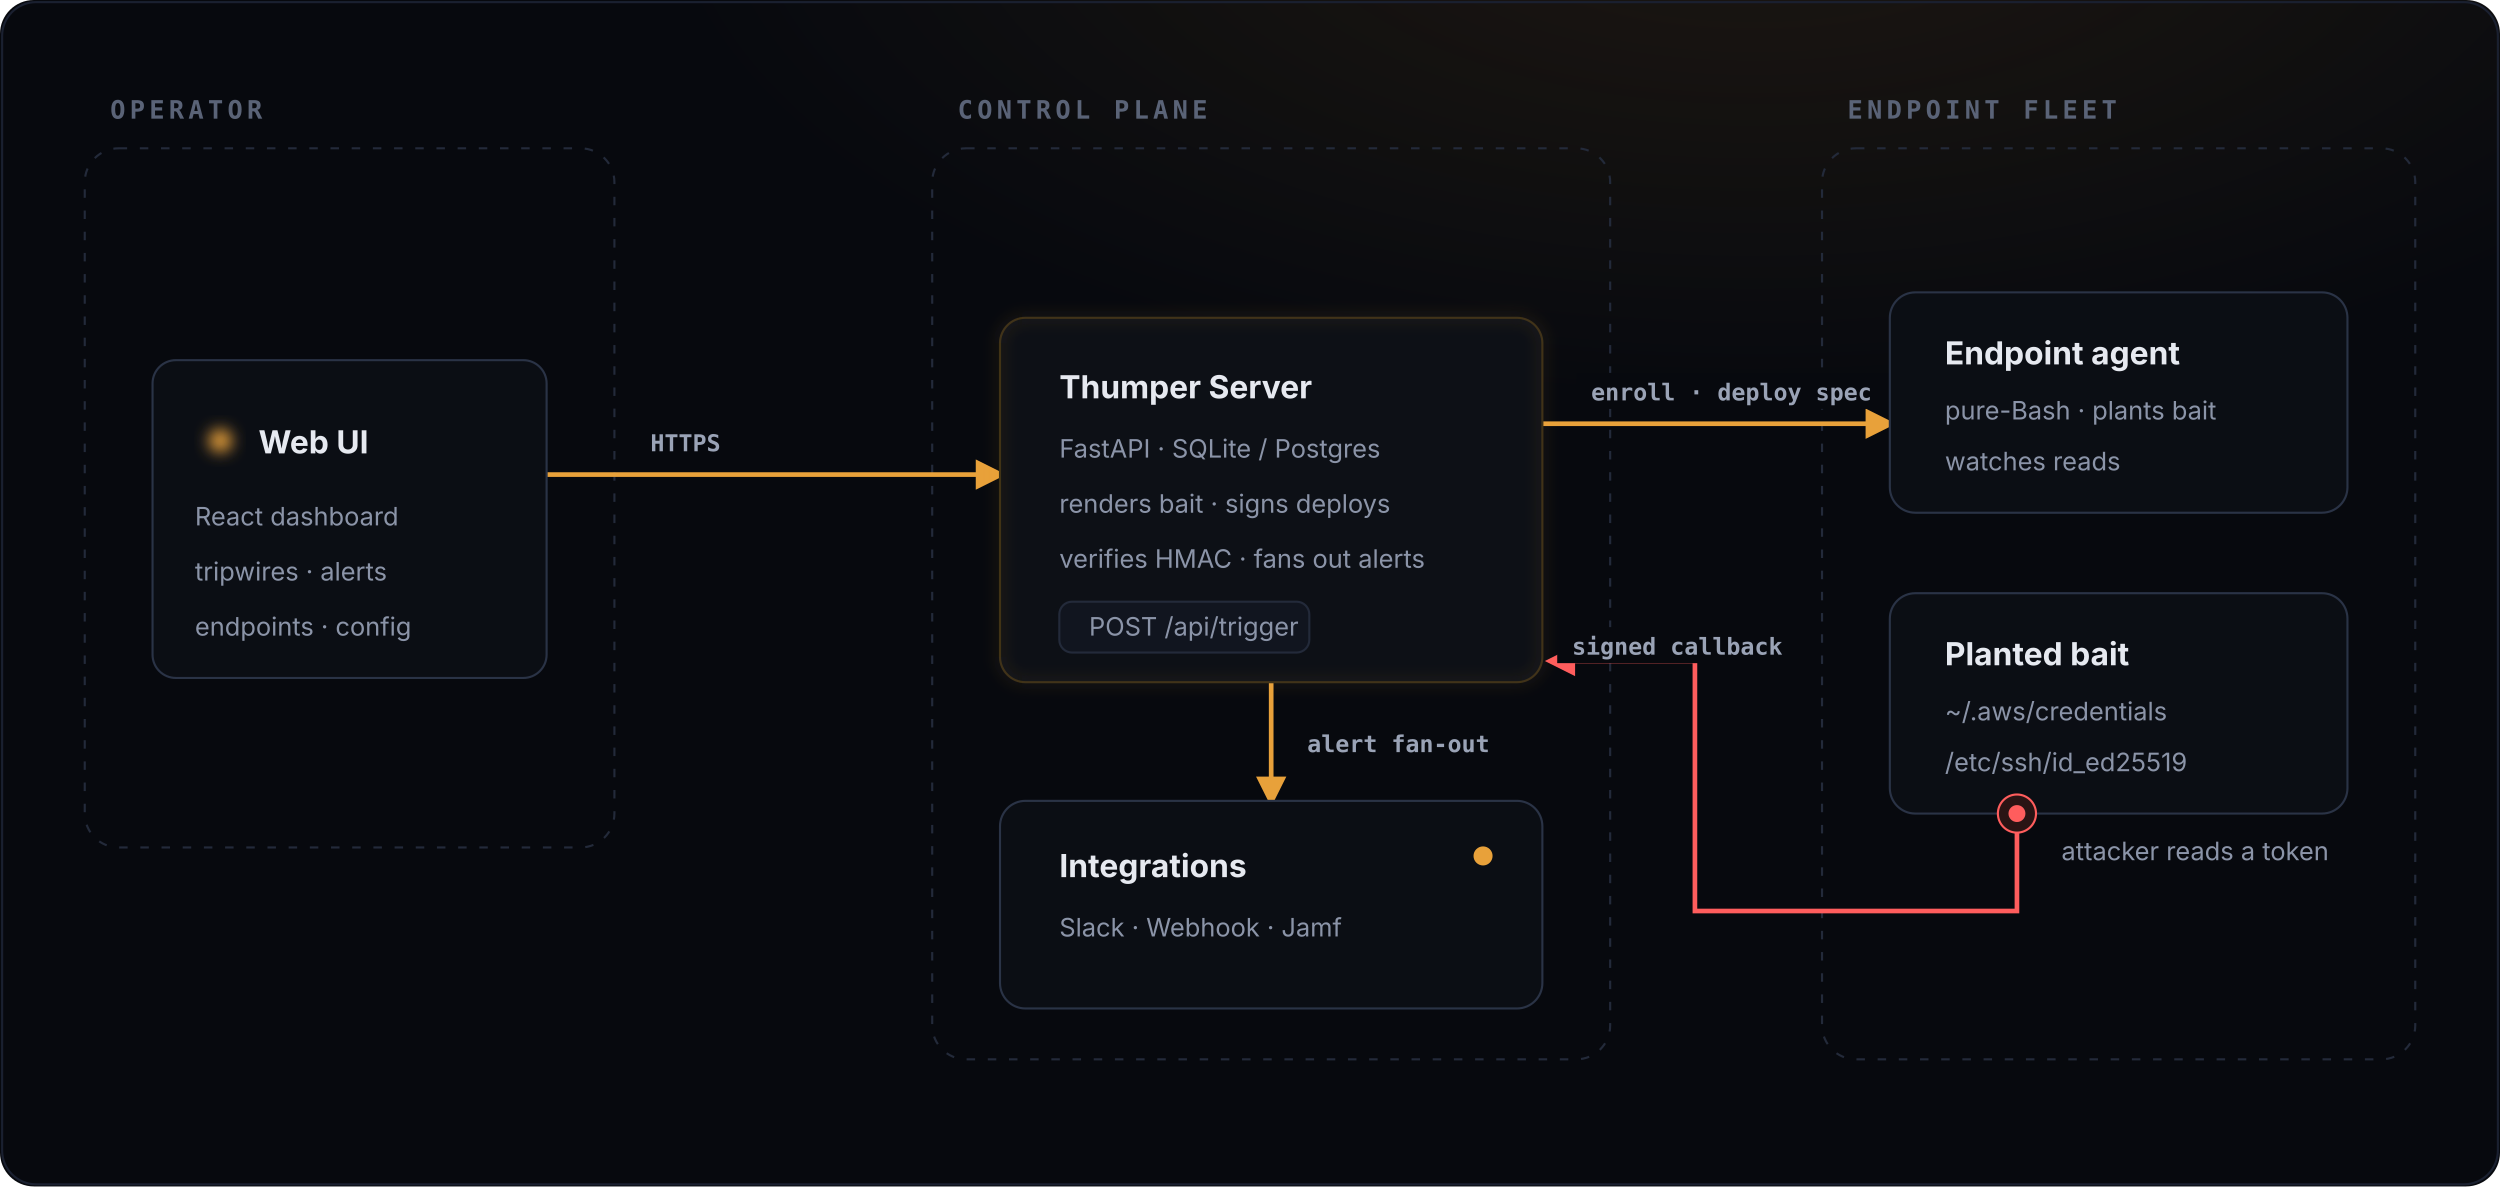
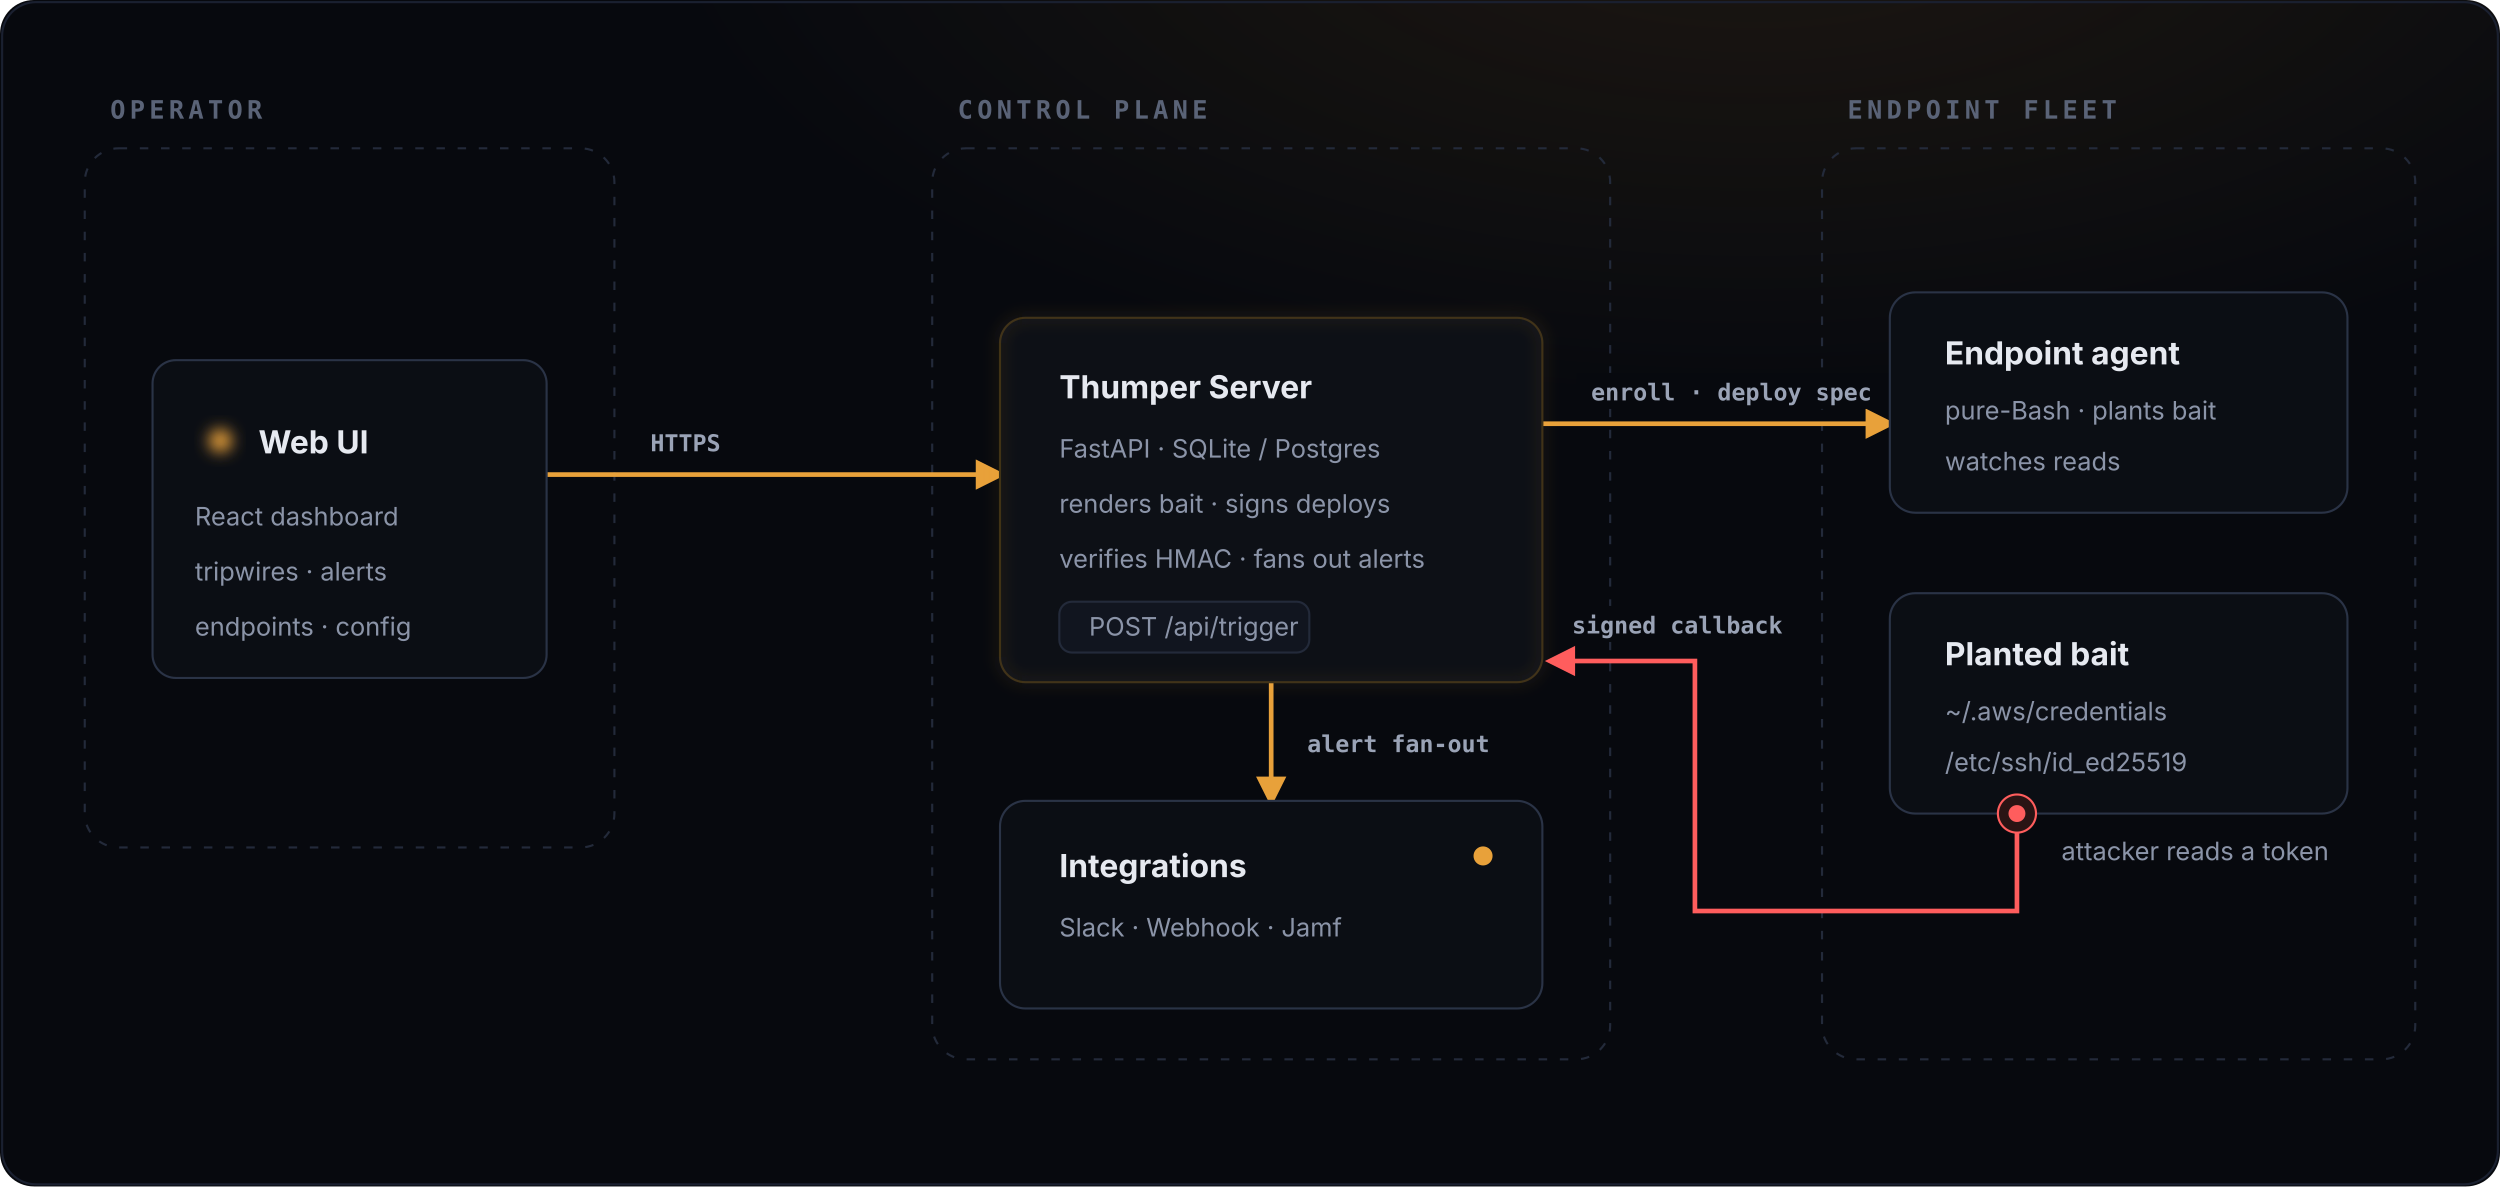
<svg xmlns="http://www.w3.org/2000/svg" viewBox="0 0 1180 560" width="1180" height="560" font-family="Inter, -apple-system, system-ui, sans-serif">
  <defs>
    <radialGradient id="bgGlow" cx="70%" cy="-10%" r="80%">
      <stop offset="0" stop-color="#e8a13a" stop-opacity="0.10" />
      <stop offset="55%" stop-color="#e8a13a" stop-opacity="0" />
    </radialGradient>
    <filter id="glow" x="-60%" y="-60%" width="220%" height="220%">
      <feGaussianBlur stdDeviation="3.4" />
    </filter>
    <marker id="arr" viewBox="0 0 10 10" refX="8" refY="5" markerWidth="6.5" markerHeight="6.5" orient="auto-start-reverse">
      <path d="M0 0 L10 5 L0 10 z" fill="#e8a13a" />
    </marker>
    <marker id="arrR" viewBox="0 0 10 10" refX="8" refY="5" markerWidth="6.5" markerHeight="6.5" orient="auto-start-reverse">
      <path d="M0 0 L10 5 L0 10 z" fill="#ff5d5d" />
    </marker>
    <style>
      .zone{fill:none;stroke:#232a3a;stroke-dasharray:4 6}
      .zlabel{fill:#5a6377;font:600 12px ui-monospace,Menlo,monospace;letter-spacing:2px}
      .node{fill:#0b0e14;stroke:#2a3346}
      .node-amber{fill:#0d1016;stroke:#3a2e16}
      .ntitle{fill:#e6e9f0;font:700 15px Inter,system-ui,sans-serif}
      .nsub{fill:#8b94a8;font:12px Inter,system-ui,sans-serif}
      .amber{fill:#e8a13a}
      .link{stroke:#e8a13a;stroke-width:2.2;fill:none}
      .danger{stroke:#ff5d5d;stroke-width:2.2;fill:none}
      .lbl-bg{fill:#07090e}
      .llabel{fill:#9aa3b6;font:600 11px ui-monospace,Menlo,monospace}
    </style>
  </defs>
  <rect x="0" y="0" width="1180" height="560" rx="16" fill="#07090e" />
  <rect x="0" y="0" width="1180" height="560" rx="16" fill="url(#bgGlow)" />
  <rect x="1" y="1" width="1178" height="558" rx="16" fill="none" stroke="#1a2030" />
  <rect class="zone" x="40" y="70" width="250" height="330" rx="16" />
  <text class="zlabel" x="52" y="56">OPERATOR</text>
  <rect class="zone" x="440" y="70" width="320" height="430" rx="16" />
  <text class="zlabel" x="452" y="56">CONTROL PLANE</text>
  <rect class="zone" x="860" y="70" width="280" height="430" rx="16" />
  <text class="zlabel" x="872" y="56">ENDPOINT FLEET</text>
  <path class="link" d="M258 224 H472" marker-end="url(#arr)" />
  <path class="link" d="M728 200 H892" marker-end="url(#arr)" />
  <path class="link" d="M600 322 V378" marker-end="url(#arr)" />
  <path class="danger" d="M952 393 V430 H800 V312 H732" marker-end="url(#arrR)" />
  <g>
    <rect class="lbl-bg" x="300" y="200" width="54" height="17" />
    <text class="llabel" x="307" y="213">HTTPS</text>
  </g>
  <g>
    <rect class="lbl-bg" x="744" y="176" width="150" height="17" />
    <text class="llabel" x="751" y="189">enroll · deploy spec</text>
  </g>
  <g>
    <rect class="lbl-bg" x="610" y="342" width="92" height="17" />
    <text class="llabel" x="617" y="355">alert fan-out</text>
  </g>
  <g>
-     <rect class="lbl-bg" x="735" y="296" width="104" height="17" />
-     <text class="llabel" x="742" y="309" fill="#ff8a8a">signed callback</text>
+     <rect class="lbl-bg" x="735" y="286" width="104" height="17" />
+     <text class="llabel" x="742" y="299" fill="#ff8a8a">signed callback</text>
  </g>
  <rect class="node" x="72" y="170" width="186" height="150" rx="11" />
  <circle class="amber" cx="104" cy="208" r="5.5" filter="url(#glow)" />
  <text class="ntitle" x="122" y="214">Web UI</text>
  <text class="nsub" x="92" y="248">React dashboard</text>
  <text class="nsub" x="92" y="274">tripwires · alerts</text>
  <text class="nsub" x="92" y="300">endpoints · config</text>
  <rect class="node node-amber" x="472" y="150" width="256" height="172" rx="12" />
  <rect x="472" y="150" width="256" height="172" rx="12" fill="none" stroke="#e8a13a" stroke-opacity=".35" filter="url(#glow)" />
  <text class="ntitle" x="500" y="188">Thumper Server</text>
  <text class="nsub" x="500" y="216">FastAPI · SQLite / Postgres</text>
  <text class="nsub" x="500" y="242">renders bait · signs deploys</text>
  <text class="nsub" x="500" y="268">verifies HMAC · fans out alerts</text>
  <rect x="500" y="284" width="118" height="24" rx="6" fill="#11151f" stroke="#232a3a" />
  <text class="nsub" x="514" y="300" font-size="11">POST /api/trigger</text>
  <rect class="node" x="472" y="378" width="256" height="98" rx="12" />
  <text class="ntitle" x="500" y="414" font-size="14">Integrations</text>
  <text class="nsub" x="500" y="442">Slack · Webhook · Jamf</text>
  <circle cx="700" cy="404" r="4.5" class="amber" />
  <rect class="node" x="892" y="138" width="216" height="104" rx="12" />
  <text class="ntitle" x="918" y="172" font-size="14">Endpoint agent</text>
  <text class="nsub" x="918" y="198">pure-Bash · plants bait</text>
  <text class="nsub" x="918" y="222">watches reads</text>
  <rect class="node" x="892" y="280" width="216" height="104" rx="12" />
  <text class="ntitle" x="918" y="314" font-size="14">Planted bait</text>
  <text class="nsub" x="918" y="340">~/.aws/credentials</text>
  <text class="nsub" x="918" y="364">/etc/ssh/id_ed25519</text>
  <circle cx="952" cy="384" r="9" fill="#2a1414" stroke="#ff5d5d" />
  <circle cx="952" cy="384" r="4" fill="#ff5d5d" />
  <g>
    <rect class="lbl-bg" x="966" y="393" width="168" height="17" />
    <text class="nsub" x="973" y="406" fill="#ff5d5d">attacker reads a token</text>
  </g>
</svg>
